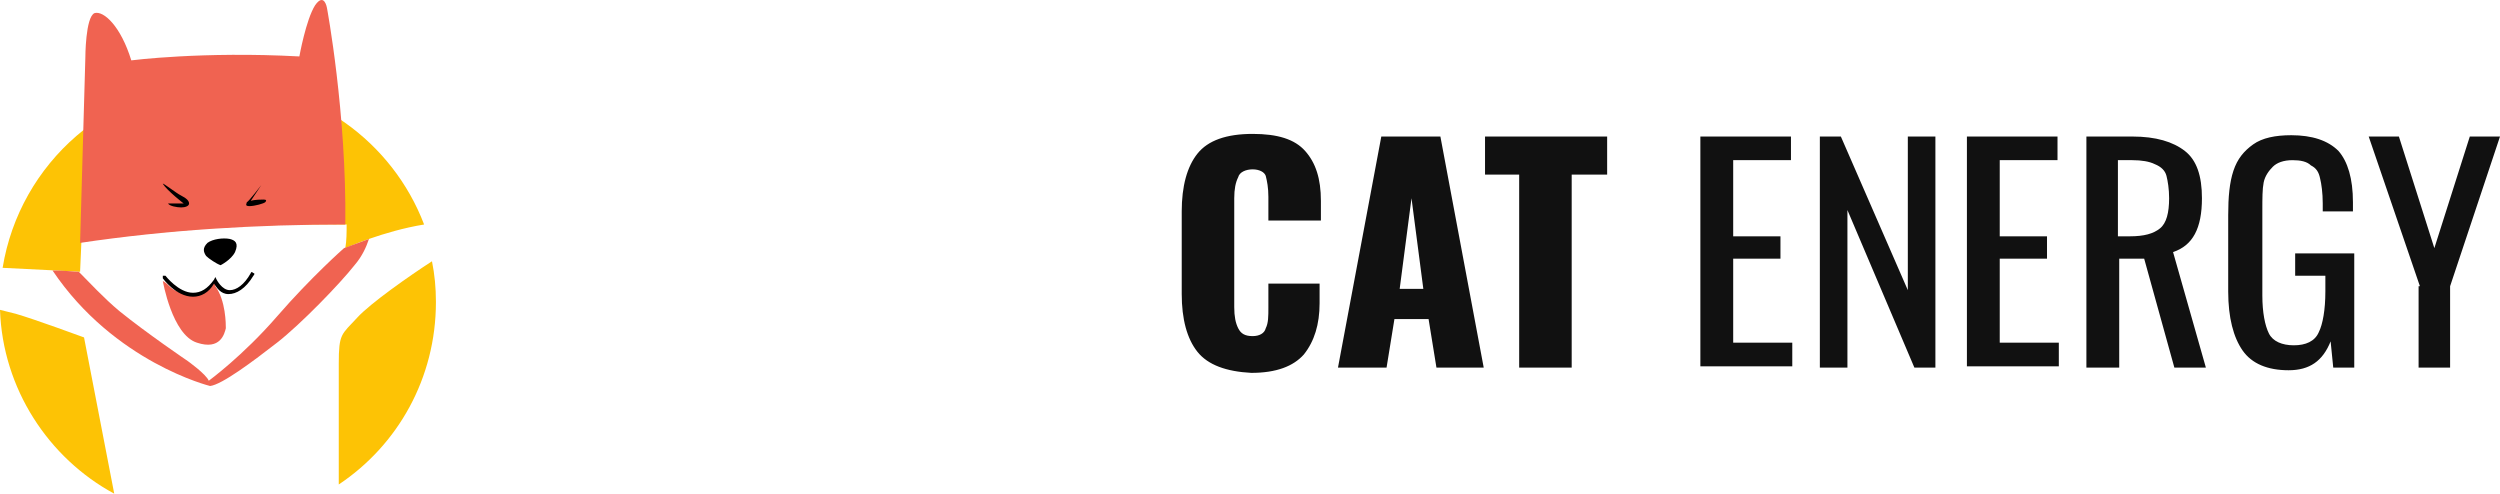
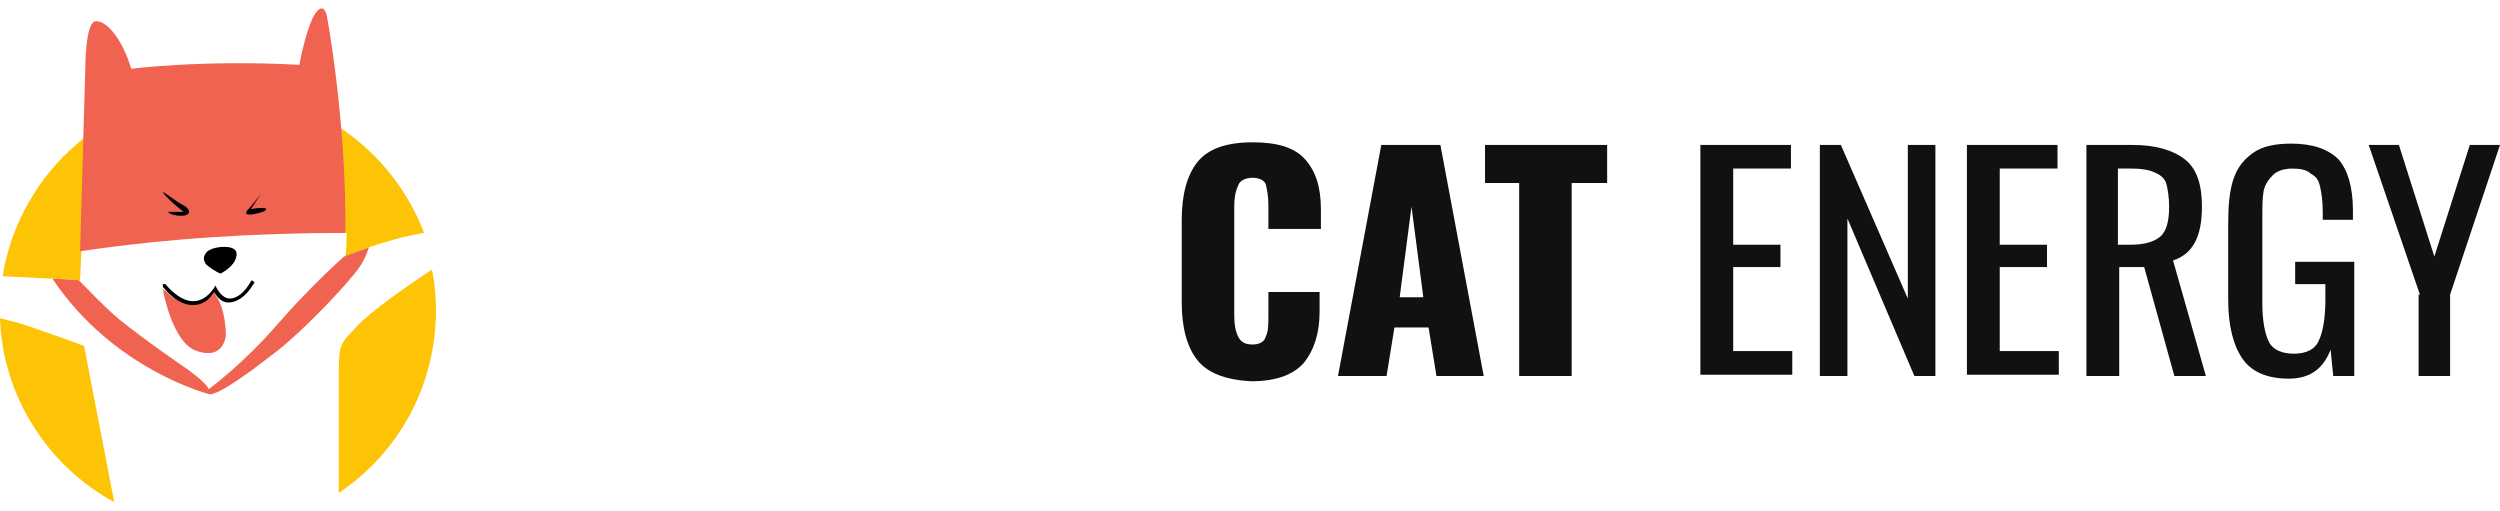
- <svg xmlns="http://www.w3.org/2000/svg" viewBox="0 0.002 190.4 37.598">
+ <svg xmlns="http://www.w3.org/2000/svg" viewBox="0 0.002 190.4 37.598" width="191" height="39">
  <path fill="#fdc305" d="M6.1 20.7l.1-2.3c6.7-.9 13.4-1.4 20.2-1.3 0 .6 0 1.2-.1 1.8 0 0 2.9-1.3 6-1.8-2.4-6.3-8.5-10.8-15.6-10.8C8.4 6.3 1.5 12.4.2 20.4c2.2.1 5.9.3 5.9.3zM27.2 24.2c-1.2 1.3-1.4 1.2-1.4 3.5v9.2c4.5-3 7.4-8.1 7.4-13.9 0-1.1-.1-2.1-.3-3.1-1.7 1.1-4.7 3.2-5.7 4.3zM6.4 25.7s-3.8-1.4-5.2-1.8L0 23.6c.2 6 3.7 11.3 8.7 14L6.4 25.7z" />
  <path fill="#f06351" d="M26.3 17.1C26.4 8.6 24.9.6 24.9.6s-.2-1.2-.9-.2c-.7 1.1-1.2 3.9-1.2 3.9-7.4-.4-12.8.3-12.8.3C9.2 2 7.9.8 7.2 1c-.7.3-.7 3.4-.7 3.4l-.4 14.1c6.7-1 13.5-1.4 20.2-1.4z" />
  <path d="M12.4 14c0-.1 1 .7 1.4.9.4.2.6.4.6.6 0 .2-.3.3-.6.3s-.9-.1-1-.3H14c.1.1-1.3-1-1.6-1.5zM19.9 14.1s-1 1.3-1.1 1.3c0 .1-.2.3.2.3s1.1-.2 1.2-.3c.1-.1.1-.2-.1-.2s-.7 0-1 .1l.8-1.2s.1-.1 0 0zM16.8 20.2s.8-.4 1.1-1c.3-.7 0-.9-.4-1-.5-.1-1.3 0-1.7.3-.4.4-.3.7-.1 1 .2.2.8.6 1.1.7z" />
  <path fill="#f06351" d="M16.3 21.5s-.2.4-.5.6c-.2.2-.6.4-1 .4-.6 0-1.1-.2-1.5-.4-.2-.1-.4-.3-.5-.4-.2-.2-.4-.3-.4-.3s.7 4.1 2.6 4.7c1.8.6 2.1-.7 2.2-1.1 0-.3 0-2.1-.8-3.2.1-.4 0-.2-.1-.3z" />
  <path d="M14.7 22.6c-1.3 0-2.3-1.4-2.3-1.4V21h.2s1 1.3 2.1 1.3c.6 0 1.1-.3 1.6-1l.1-.2.1.2s.4.8 1 .8c.5 0 1.1-.4 1.6-1.3 0-.1.1-.1.2 0 .1 0 .1.1 0 .2-.6 1-1.3 1.4-1.9 1.4-.6 0-.9-.5-1.1-.8-.4.7-1 1-1.6 1z" />
  <path fill="#f06351" d="M26.2 18.9s-2.5 2.2-5.1 5.2-5.2 4.9-5.2 4.9c-.2-.5-1.6-1.5-1.6-1.5s-3.1-2.1-5.2-3.8c-1.2-1-2.3-2.2-3.1-3-.3 0-1.1-.1-2-.1 4.7 7 12 8.8 12 8.8.9-.1 3.3-1.9 5.1-3.3 1.8-1.4 4.8-4.5 5.9-5.9.6-.7.9-1.4 1.1-2-1.1.4-1.9.7-1.9.7z" />
  <g>
    <path fill="#111111" d="M1.2 16.6c-.8-1-1.2-2.5-1.2-4.4V5.9C0 4 .4 2.5 1.2 1.5 2 .5 3.4 0 5.4 0c1.9 0 3.2.4 4 1.3.8.9 1.2 2.1 1.2 3.8v1.5h-4V4.8c0-.7-.1-1.2-.2-1.6-.1-.3-.5-.5-1-.5s-1 .2-1.1.6c-.2.4-.3.9-.3 1.6v8.3c0 .7.1 1.2.3 1.6.2.4.5.6 1.1.6.5 0 .9-.2 1-.6.2-.4.2-.9.2-1.6v-1.8h3.9v1.5c0 1.6-.4 2.9-1.2 3.9-.8.9-2.1 1.4-4 1.4-1.9-.1-3.3-.6-4.1-1.6zM15.2.2h4.5L23 17.8h-3.6l-.6-3.7h-2.6l-.6 3.7h-3.7L15.2.2zm3.2 11.6l-.9-6.9-.9 6.9h1.8zM25.8 3.1h-2.7V.2h9.3v2.9h-2.7v14.7h-4V3.1zM39.5.2h6.9V2H42v5.8h3.6v1.7H42v6.4h4.5v1.8h-7V.2zM48.5.2h1.7l5.1 11.7V.2h2.1v17.6h-1.6l-5.1-12v12h-2.1V.2zM59.8.2h6.9V2h-4.4v5.8h3.6v1.7h-3.6v6.4h4.5v1.8h-7V.2zM68.8.2h3.6c1.8 0 3.1.4 4 1.1s1.3 1.9 1.3 3.6c0 2.3-.7 3.6-2.2 4.1l2.5 8.8h-2.4l-2.3-8.3h-1.9v8.3h-2.5V.2zm3.4 7.6c1.1 0 1.8-.2 2.3-.6.5-.4.7-1.2.7-2.3 0-.7-.1-1.3-.2-1.7s-.4-.7-.9-.9c-.4-.2-1-.3-1.7-.3h-1.1v5.8h.9zM80.8 16.5c-.7-1-1.1-2.5-1.1-4.5V6.2c0-1.4.1-2.5.4-3.4.3-.9.8-1.5 1.5-2s1.7-.7 2.9-.7c1.6 0 2.8.4 3.6 1.2.7.8 1.1 2.1 1.1 3.9v.7h-2.3v-.6c0-.8-.1-1.5-.2-1.9-.1-.5-.3-.8-.7-1-.3-.3-.8-.4-1.4-.4-.7 0-1.2.2-1.5.5-.3.3-.6.7-.7 1.2-.1.5-.1 1.2-.1 2.1v6.5c0 1.3.2 2.3.5 2.9.3.6 1 .9 1.9.9.9 0 1.6-.3 1.9-1 .3-.6.5-1.7.5-3.1v-1.2h-2.3V9.1h4.5v8.7h-1.6l-.2-2c-.6 1.5-1.6 2.2-3.2 2.2s-2.8-.5-3.5-1.5zM94.3 11.6L90.4.2h2.3l2.7 8.5L98.1.2h2.3l-3.8 11.4v6.2h-2.4v-6.2z" transform="translate(90 10.2)" />
  </g>
</svg>
